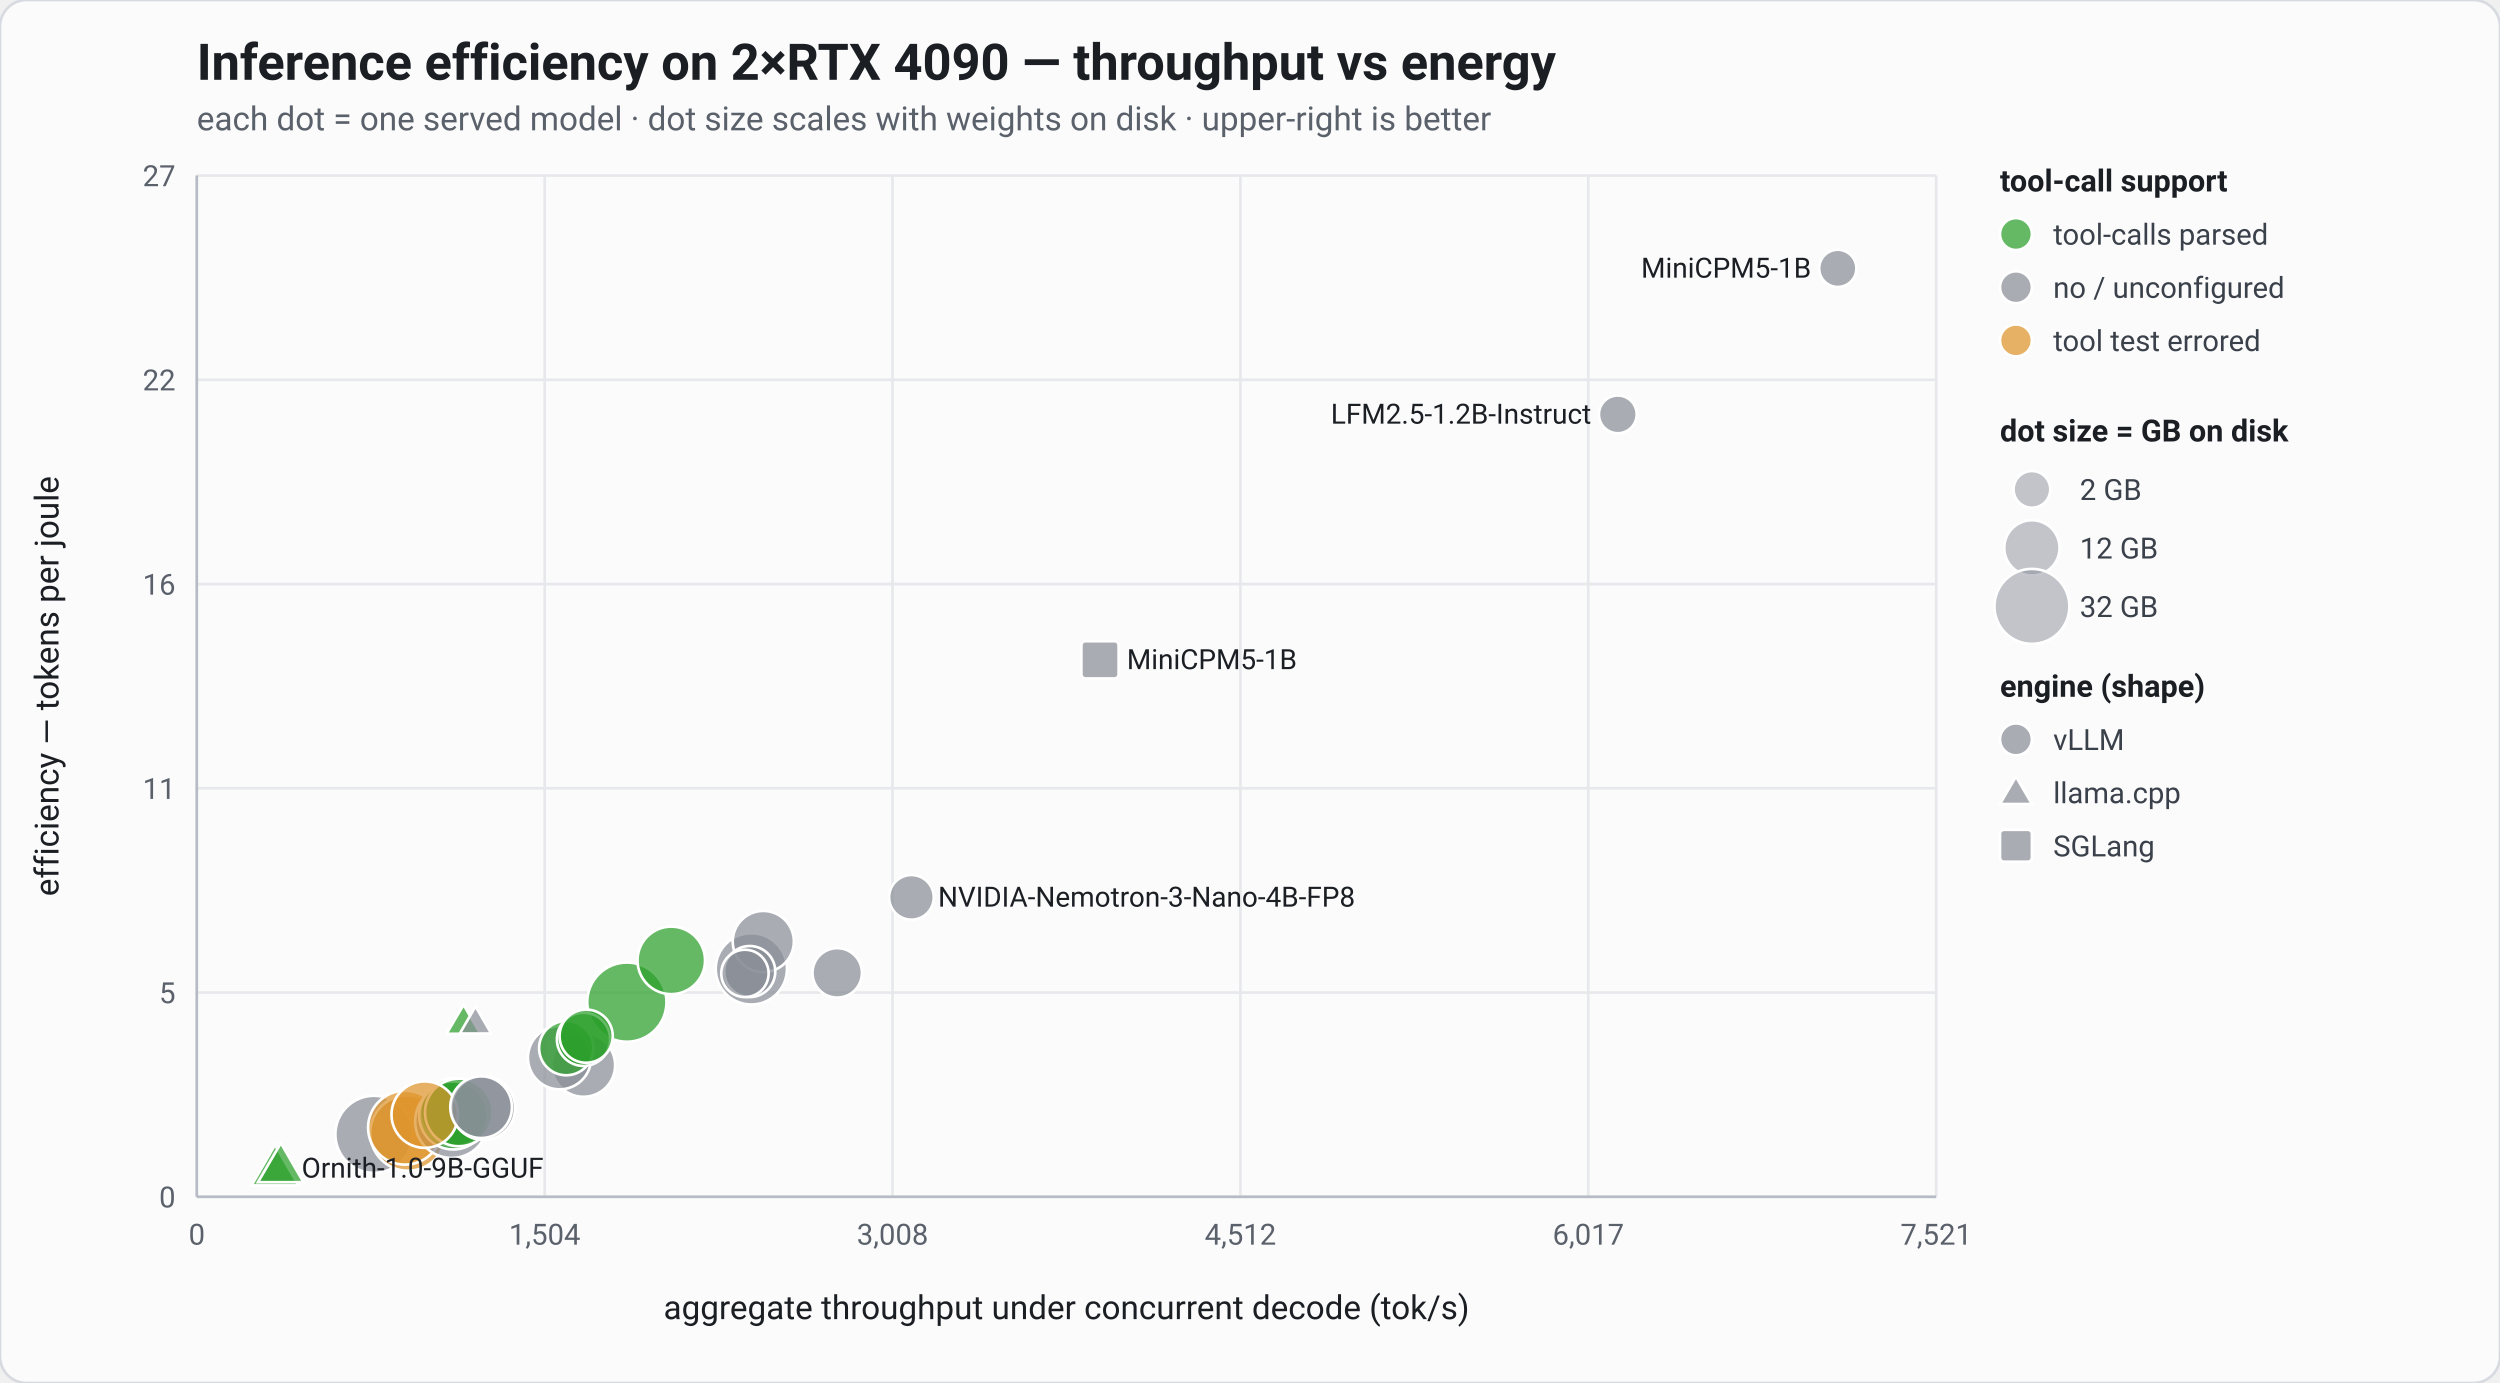
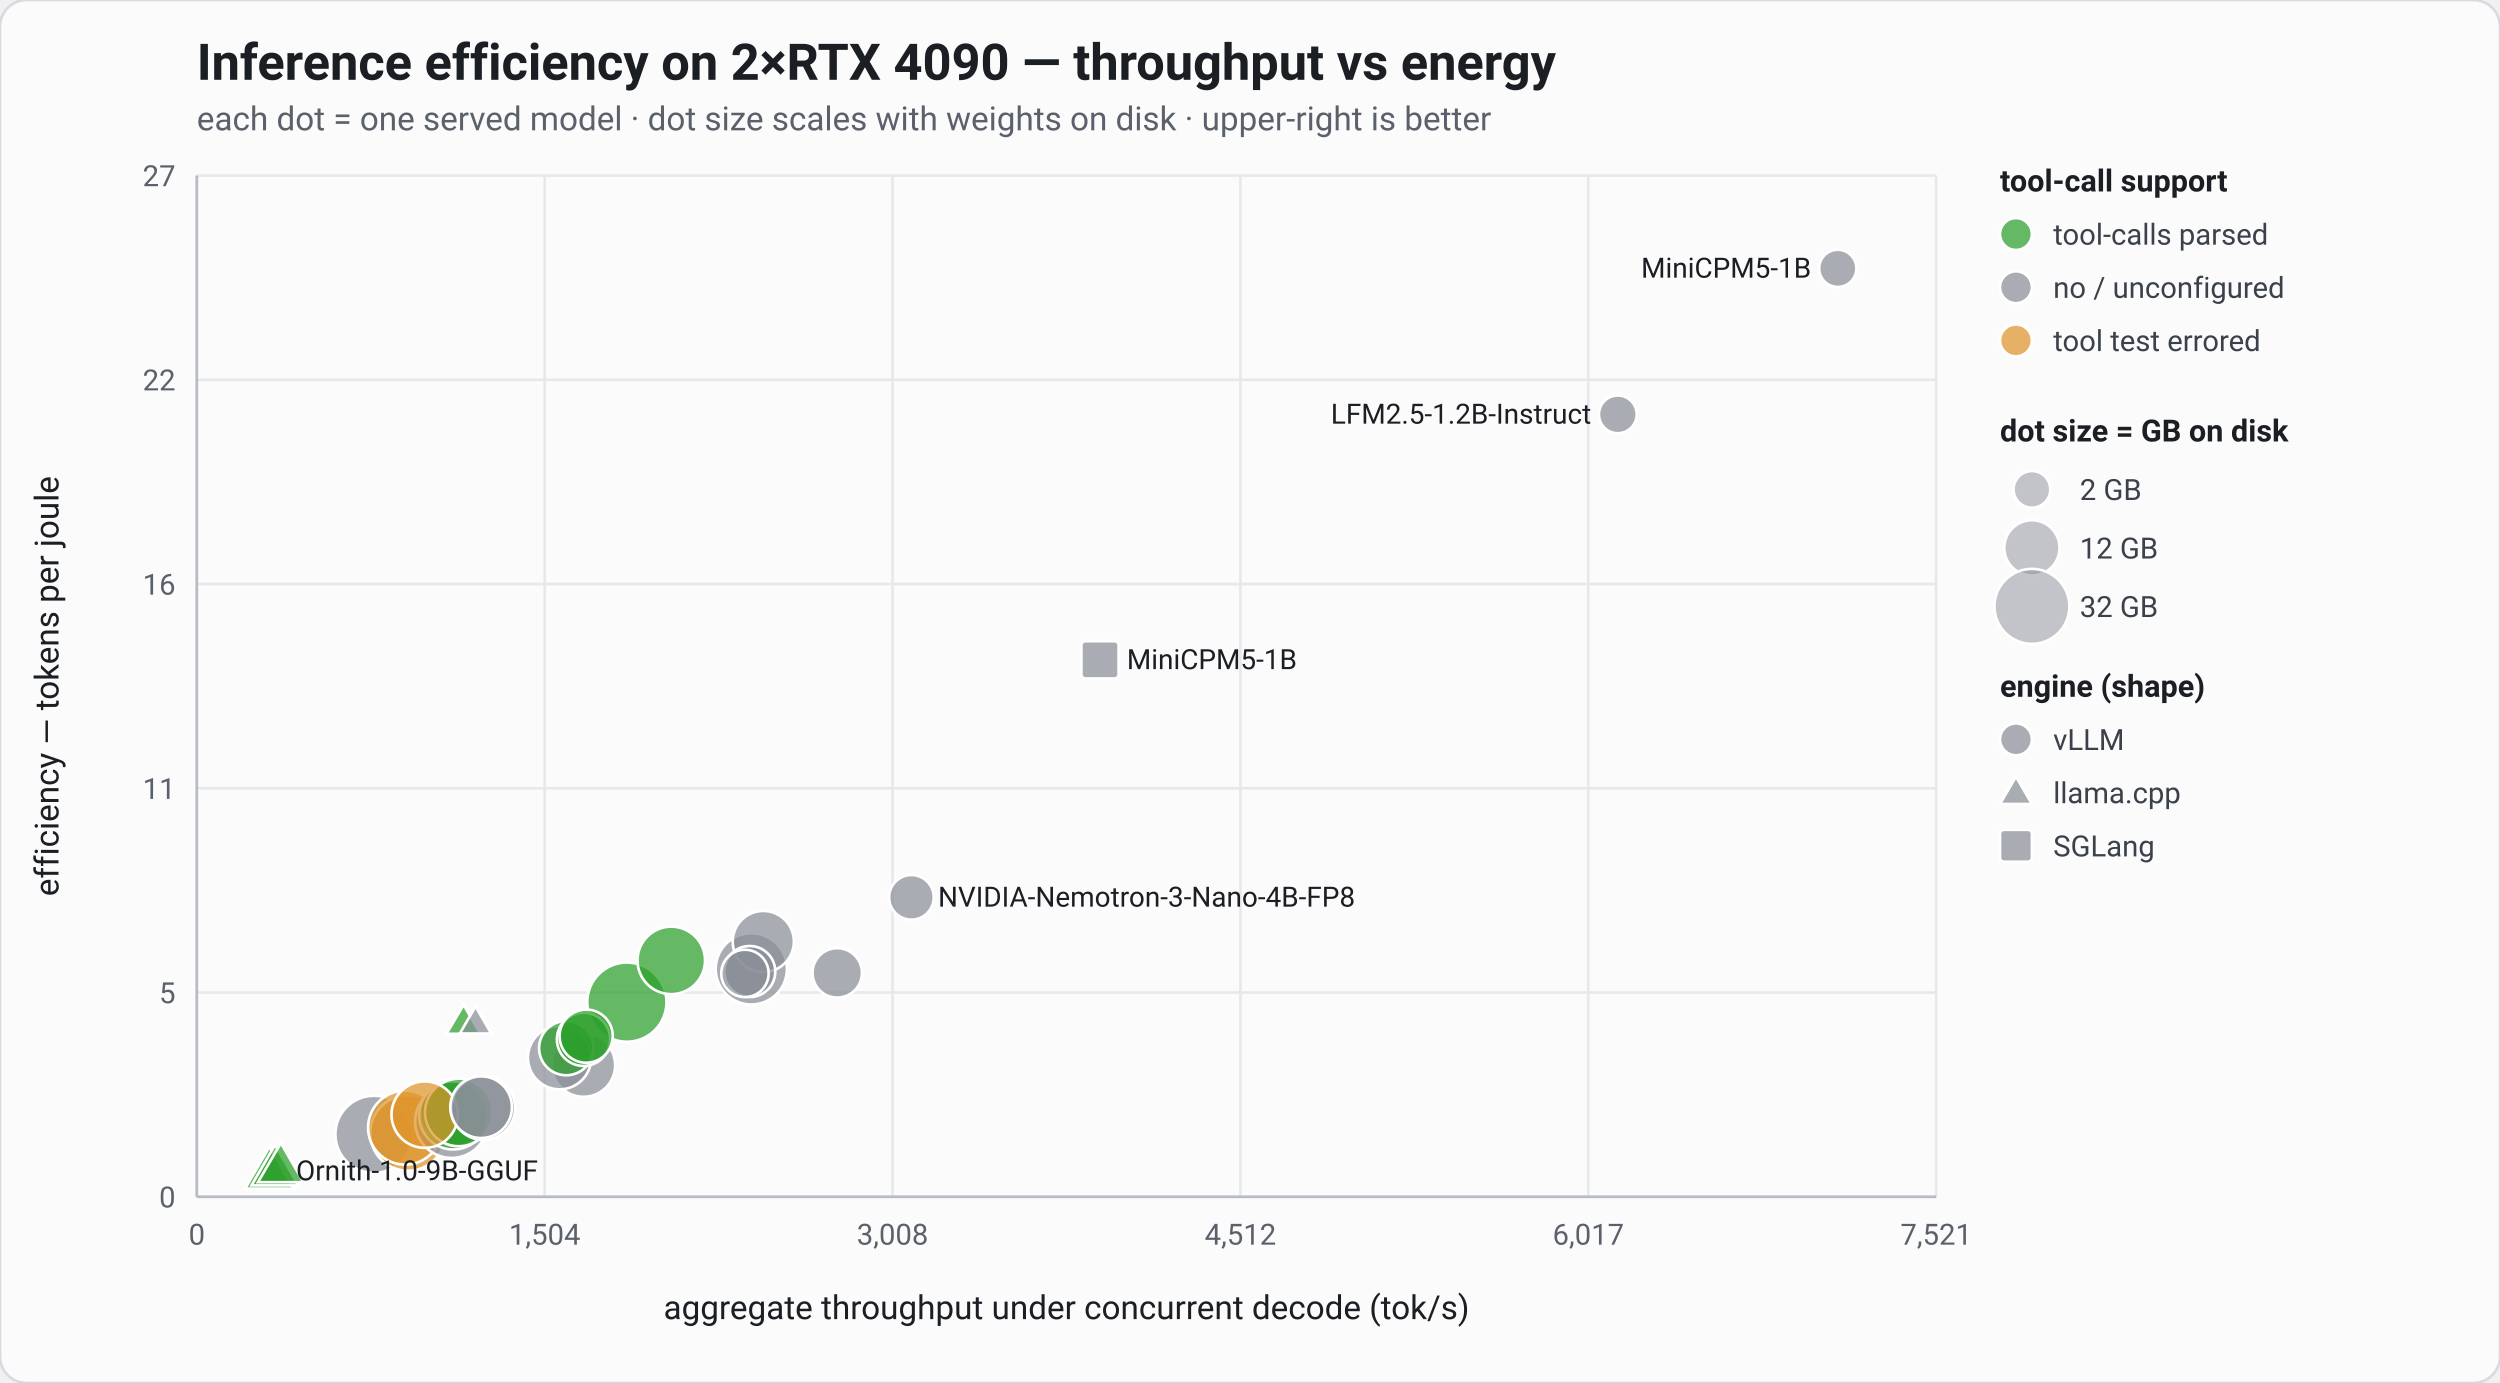
<svg xmlns="http://www.w3.org/2000/svg" width="940" height="520" viewBox="0 0 940 520" font-family="-apple-system,Segoe UI,Roboto,sans-serif">
  <rect x="0" y="0" width="940" height="520" rx="10" fill="#fbfbfc" stroke="#d7dae0" />
  <text x="74" y="30" font-size="19" font-weight="700" fill="#1b1f24">Inference efficiency on 2×RTX 4090 — throughput vs energy</text>
  <text x="74" y="49" font-size="12.5" fill="#5b616b">each dot = one served model · dot size scales with weights on disk · upper-right is better</text>
  <line x1="74.0" y1="66" x2="74.0" y2="450" stroke="#e6e8eb" />
  <text x="74.0" y="468" font-size="11" fill="#5b616b" text-anchor="middle">0</text>
  <line x1="74" y1="450.0" x2="728" y2="450.0" stroke="#e6e8eb" />
  <text x="66" y="454.0" font-size="11" fill="#5b616b" text-anchor="end">0</text>
  <line x1="204.8" y1="66" x2="204.8" y2="450" stroke="#e6e8eb" />
  <text x="204.8" y="468" font-size="11" fill="#5b616b" text-anchor="middle">1,504</text>
  <line x1="74" y1="373.2" x2="728" y2="373.2" stroke="#e6e8eb" />
  <text x="66" y="377.2" font-size="11" fill="#5b616b" text-anchor="end">5</text>
  <line x1="335.6" y1="66" x2="335.6" y2="450" stroke="#e6e8eb" />
  <text x="335.6" y="468" font-size="11" fill="#5b616b" text-anchor="middle">3,008</text>
  <line x1="74" y1="296.4" x2="728" y2="296.4" stroke="#e6e8eb" />
  <text x="66" y="300.4" font-size="11" fill="#5b616b" text-anchor="end">11</text>
  <line x1="466.4" y1="66" x2="466.4" y2="450" stroke="#e6e8eb" />
  <text x="466.4" y="468" font-size="11" fill="#5b616b" text-anchor="middle">4,512</text>
  <line x1="74" y1="219.6" x2="728" y2="219.6" stroke="#e6e8eb" />
  <text x="66" y="223.6" font-size="11" fill="#5b616b" text-anchor="end">16</text>
  <line x1="597.2" y1="66" x2="597.2" y2="450" stroke="#e6e8eb" />
  <text x="597.2" y="468" font-size="11" fill="#5b616b" text-anchor="middle">6,017</text>
  <line x1="74" y1="142.8" x2="728" y2="142.8" stroke="#e6e8eb" />
  <text x="66" y="146.8" font-size="11" fill="#5b616b" text-anchor="end">22</text>
  <line x1="728.0" y1="66" x2="728.0" y2="450" stroke="#e6e8eb" />
  <text x="728.0" y="468" font-size="11" fill="#5b616b" text-anchor="middle">7,521</text>
  <line x1="74" y1="66.0" x2="728" y2="66.0" stroke="#e6e8eb" />
  <text x="66" y="70.0" font-size="11" fill="#5b616b" text-anchor="end">27</text>
  <line x1="74" y1="450" x2="728" y2="450" stroke="#b7bcc4" />
  <line x1="74" y1="66" x2="74" y2="450" stroke="#b7bcc4" />
  <text x="401.0" y="496" font-size="12.5" fill="#1b1f24" text-anchor="middle">aggregate throughput under concurrent decode (tok/s)</text>
  <text x="22" y="258.0" font-size="12.5" fill="#1b1f24" text-anchor="middle" transform="rotate(-90 22 258.0)">efficiency — tokens per joule</text>
  <circle cx="235.7" cy="376.8" r="14.9" fill="#2ca02c" fill-opacity="0.72" stroke="#ffffff" stroke-width="1" />
  <circle cx="140.6" cy="426.5" r="14.5" fill="#8a8f98" fill-opacity="0.72" stroke="#ffffff" stroke-width="1" />
  <circle cx="153.4" cy="426.0" r="14.2" fill="#e0952b" fill-opacity="0.72" stroke="#ffffff" stroke-width="1" />
  <circle cx="152.3" cy="424.0" r="13.9" fill="#e0952b" fill-opacity="0.72" stroke="#ffffff" stroke-width="1" />
  <circle cx="169.8" cy="421.7" r="13.7" fill="#8a8f98" fill-opacity="0.72" stroke="#ffffff" stroke-width="1" />
  <circle cx="282.5" cy="364.3" r="13.4" fill="#8a8f98" fill-opacity="0.72" stroke="#ffffff" stroke-width="1" />
  <circle cx="170.9" cy="418.1" r="12.8" fill="#2ca02c" fill-opacity="0.72" stroke="#ffffff" stroke-width="1" />
  <circle cx="170.4" cy="419.4" r="12.8" fill="#2ca02c" fill-opacity="0.72" stroke="#ffffff" stroke-width="1" />
  <circle cx="252.4" cy="361.1" r="12.7" fill="#2ca02c" fill-opacity="0.72" stroke="#ffffff" stroke-width="1" />
  <circle cx="172.5" cy="418.3" r="12.7" fill="#2ca02c" fill-opacity="0.72" stroke="#ffffff" stroke-width="1" />
  <circle cx="159.7" cy="419.1" r="12.5" fill="#e0952b" fill-opacity="0.72" stroke="#ffffff" stroke-width="1" />
  <circle cx="181.7" cy="416.6" r="12.0" fill="#8a8f98" fill-opacity="0.72" stroke="#ffffff" stroke-width="1" />
  <circle cx="219.4" cy="400.5" r="11.9" fill="#8a8f98" fill-opacity="0.72" stroke="#ffffff" stroke-width="1" />
  <circle cx="210.4" cy="397.7" r="11.9" fill="#8a8f98" fill-opacity="0.72" stroke="#ffffff" stroke-width="1" />
  <circle cx="180.9" cy="416.3" r="11.6" fill="#8a8f98" fill-opacity="0.72" stroke="#ffffff" stroke-width="1" />
  <circle cx="287.0" cy="354.0" r="11.5" fill="#8a8f98" fill-opacity="0.72" stroke="#ffffff" stroke-width="1" />
  <circle cx="212.9" cy="394.1" r="10.2" fill="#2ca02c" fill-opacity="0.72" stroke="#ffffff" stroke-width="1" />
  <circle cx="219.4" cy="390.8" r="10.0" fill="#2ca02c" fill-opacity="0.72" stroke="#ffffff" stroke-width="1" />
  <circle cx="220.4" cy="389.6" r="10.0" fill="#2ca02c" fill-opacity="0.72" stroke="#ffffff" stroke-width="1" />
  <circle cx="281.9" cy="365.3" r="9.6" fill="#8a8f98" fill-opacity="0.72" stroke="#ffffff" stroke-width="1" />
  <circle cx="314.8" cy="365.8" r="9.3" fill="#8a8f98" fill-opacity="0.72" stroke="#ffffff" stroke-width="1" />
+   <polygon points="101.3,431.2 92.2,446.9 110.4,446.9" fill="#2ca02c" fill-opacity="0.72" stroke="#ffffff" stroke-width="1" />
  <circle cx="280.1" cy="366.0" r="8.9" fill="#8a8f98" fill-opacity="0.72" stroke="#ffffff" stroke-width="1" />
  <polygon points="103.4,430.5 94.6,445.7 112.2,445.7" fill="#2ca02c" fill-opacity="0.72" stroke="#ffffff" stroke-width="1" />
  <polygon points="105.6,429.8 97.0,444.5 114.1,444.5" fill="#2ca02c" fill-opacity="0.72" stroke="#ffffff" stroke-width="1" />
  <circle cx="342.7" cy="337.4" r="8.4" fill="#8a8f98" fill-opacity="0.72" stroke="#ffffff" stroke-width="1" />
  <circle cx="608.3" cy="155.8" r="7.1" fill="#8a8f98" fill-opacity="0.72" stroke="#ffffff" stroke-width="1" />
  <circle cx="691.0" cy="100.9" r="7.0" fill="#8a8f98" fill-opacity="0.72" stroke="#ffffff" stroke-width="1" />
  <rect x="406.6" y="241.1" width="14.0" height="14.0" rx="1.5" fill="#8a8f98" fill-opacity="0.72" stroke="#ffffff" stroke-width="1" />
  <polygon points="174.3,377.8 167.9,388.7 180.6,388.7" fill="#2ca02c" fill-opacity="0.72" stroke="#ffffff" stroke-width="1" />
  <polygon points="178.8,378.4 172.9,388.6 184.7,388.6" fill="#8a8f98" fill-opacity="0.72" stroke="#ffffff" stroke-width="1" />
  <text x="681.0" y="104.4" font-size="10.5" fill="#1b1f24" text-anchor="end">MiniCPM5-1B</text>
  <text x="598.3" y="159.3" font-size="10.5" fill="#1b1f24" text-anchor="end">LFM2.5-1.2B-Instruct</text>
  <text x="423.7" y="251.6" font-size="10.5" fill="#1b1f24" text-anchor="start">MiniCPM5-1B</text>
  <text x="352.7" y="340.9" font-size="10.5" fill="#1b1f24" text-anchor="start">NVIDIA-Nemotron-3-Nano-4B-FP8</text>
-   <text x="113.4" y="442.8" font-size="10.5" fill="#1b1f24" text-anchor="start">Ornith-1.0-9B-GGUF</text>
+   <text x="111.3" y="443.8" font-size="10.5" fill="#1b1f24" text-anchor="start">Ornith-1.0-9B-GGUF</text>
  <text x="752" y="72" font-size="11.5" font-weight="700" fill="#1b1f24">tool-call support</text>
  <circle cx="758" cy="88.0" r="6" fill="#2ca02c" fill-opacity="0.72" stroke="#ffffff" />
  <text x="772" y="92" font-size="11" fill="#3b414a">tool-calls parsed</text>
  <circle cx="758" cy="108.0" r="6" fill="#8a8f98" fill-opacity="0.72" stroke="#ffffff" />
  <text x="772" y="112" font-size="11" fill="#3b414a">no / unconfigured</text>
  <circle cx="758" cy="128.0" r="6" fill="#e0952b" fill-opacity="0.72" stroke="#ffffff" />
  <text x="772" y="132" font-size="11" fill="#3b414a">tool test errored</text>
  <text x="752" y="166" font-size="11.5" font-weight="700" fill="#1b1f24">dot size = GB on disk</text>
  <circle cx="764" cy="184.0" r="6.9" fill="#8a8f98" fill-opacity="0.5" stroke="#ffffff" />
  <text x="782" y="188" font-size="11" fill="#3b414a">2 GB</text>
  <circle cx="764" cy="206.0" r="10.4" fill="#8a8f98" fill-opacity="0.5" stroke="#ffffff" />
  <text x="782" y="210" font-size="11" fill="#3b414a">12 GB</text>
  <circle cx="764" cy="228.0" r="14.1" fill="#8a8f98" fill-opacity="0.5" stroke="#ffffff" />
  <text x="782" y="232" font-size="11" fill="#3b414a">32 GB</text>
  <text x="752" y="262" font-size="11.5" font-weight="700" fill="#1b1f24">engine (shape)</text>
  <circle cx="758.0" cy="278.0" r="6.0" fill="#8a8f98" fill-opacity="0.72" stroke="#ffffff" stroke-width="1" />
  <text x="772" y="282" font-size="11" fill="#3b414a">vLLM</text>
  <polygon points="758.0,292.0 752.0,302.3 764.0,302.3" fill="#8a8f98" fill-opacity="0.72" stroke="#ffffff" stroke-width="1" />
  <text x="772" y="302" font-size="11" fill="#3b414a">llama.cpp</text>
  <rect x="752.0" y="312.0" width="12.0" height="12.0" rx="1.5" fill="#8a8f98" fill-opacity="0.72" stroke="#ffffff" stroke-width="1" />
  <text x="772" y="322" font-size="11" fill="#3b414a">SGLang</text>
</svg>
